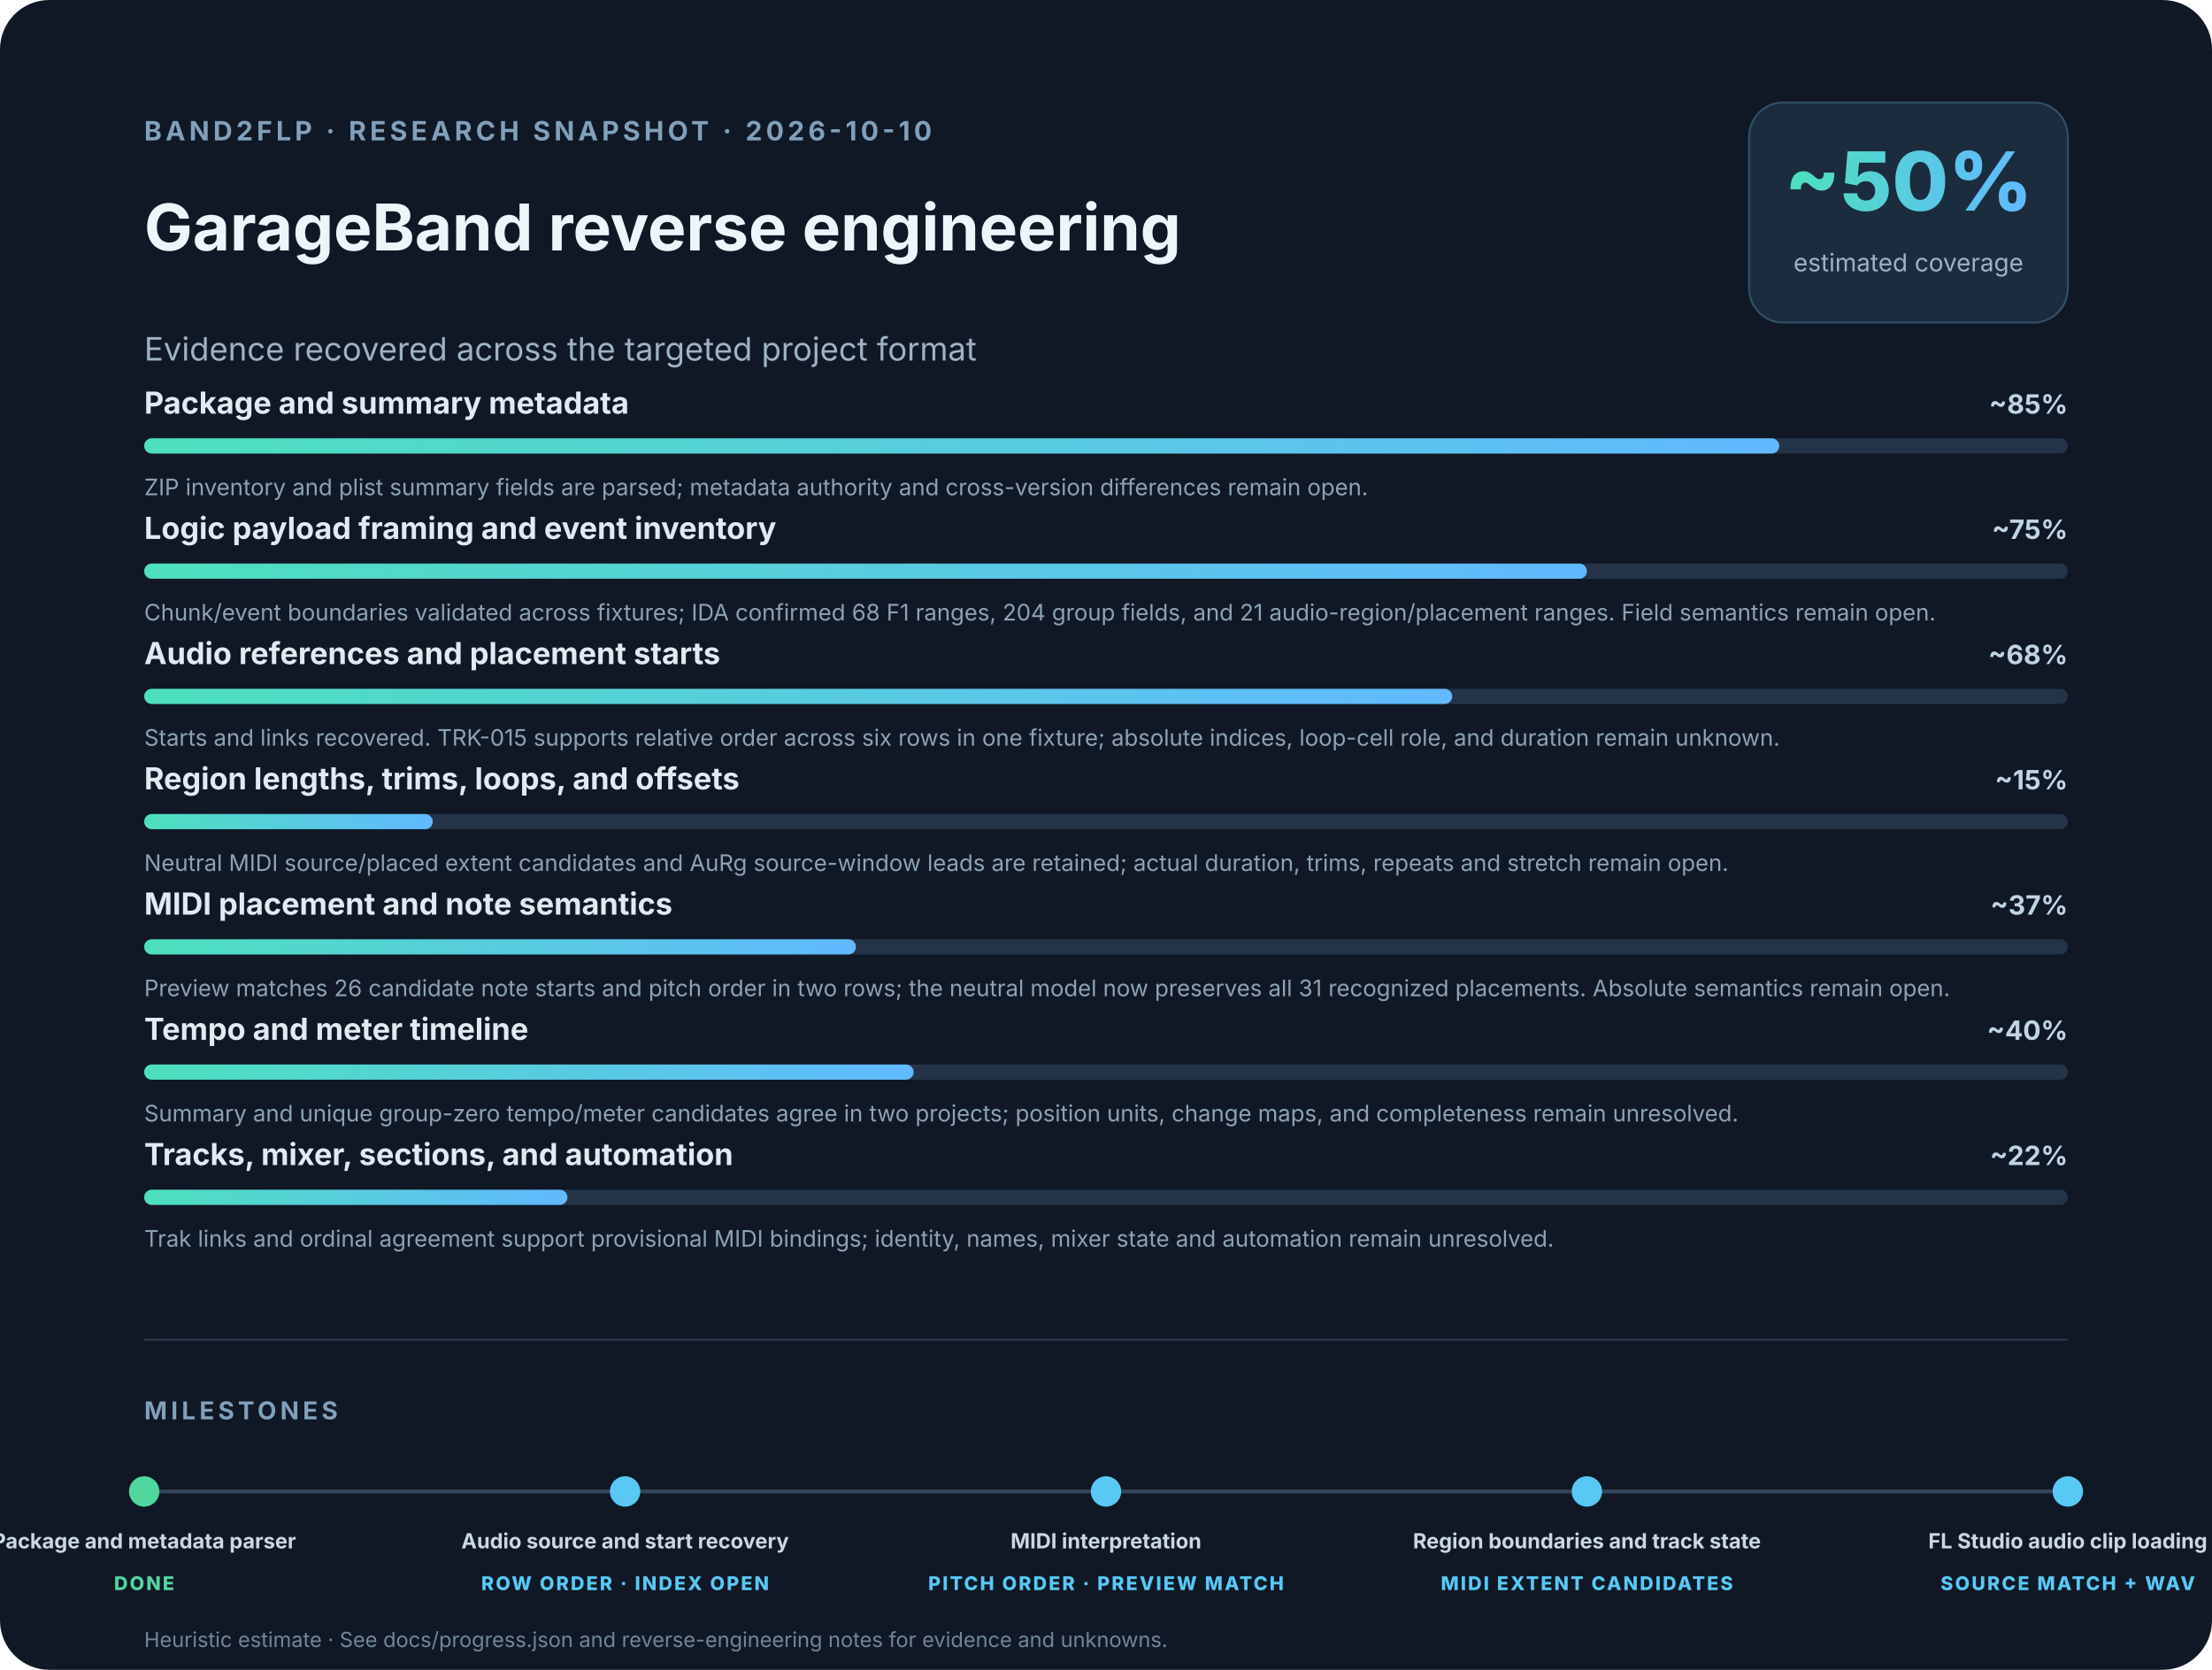
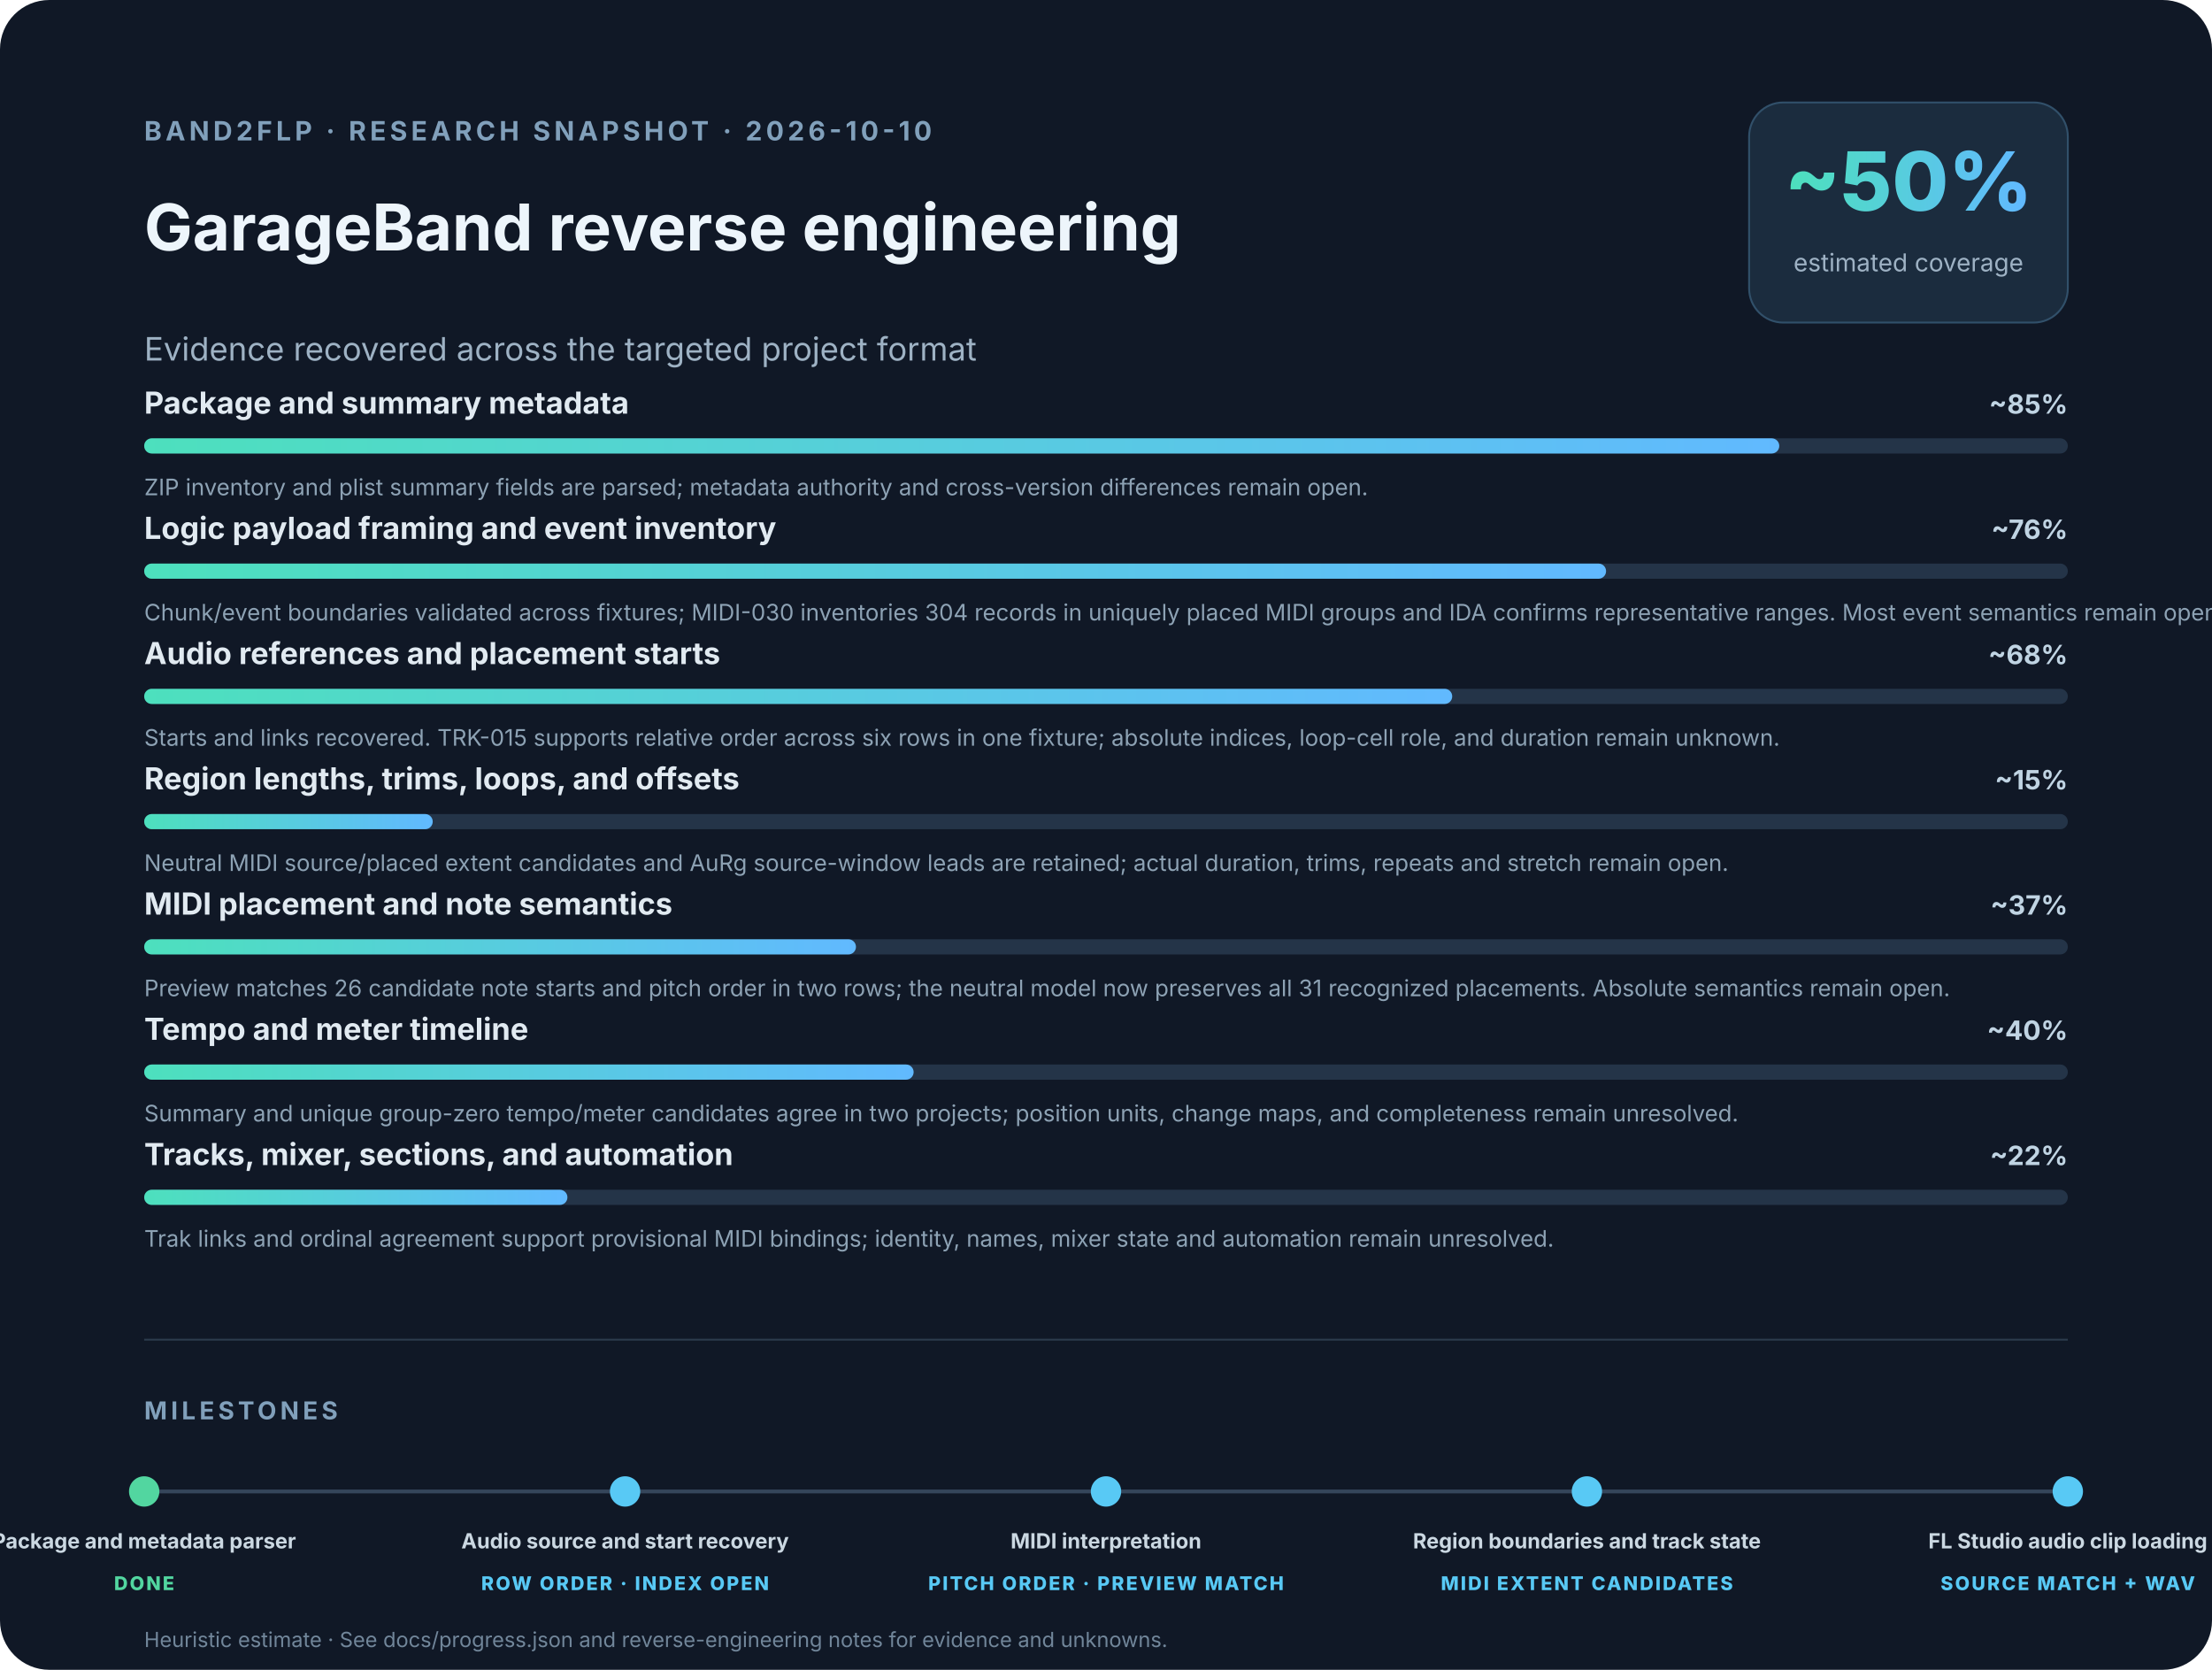
<svg xmlns="http://www.w3.org/2000/svg" viewBox="0 0 1166 880" role="img" aria-labelledby="title desc">
  <defs>
    <linearGradient id="accent" x1="0" x2="1">
      <stop offset="0" stop-color="#4de0bd" />
      <stop offset="1" stop-color="#61b9ff" />
    </linearGradient>
  </defs>
  <rect width="1166" height="880" rx="26" fill="#101826" />
  <text x="76" y="74" class="eyebrow">BAND2FLP · RESEARCH SNAPSHOT · 2026-10-10</text>
  <text x="76" y="132" class="headline">GarageBand reverse engineering</text>
  <text x="76" y="190" class="subhead">Evidence recovered across the targeted project format</text>
  <rect x="922" y="54" width="168" height="116" rx="18" fill="#1b2c3e" stroke="#31506a" />
  <text x="1006" y="111" class="big-pct" text-anchor="middle">~50%</text>
  <text x="1006" y="143" class="small" text-anchor="middle">estimated coverage</text>
  <text x="76" y="218" class="row-title">Package and summary metadata</text>
  <text x="1090" y="218" class="row-pct" text-anchor="end">~85%</text>
  <rect x="76" y="231" width="1014" height="8" rx="4" class="bar-bg" />
  <rect x="76" y="231" width="861.9" height="8" rx="4" class="bar-fill" />
  <text x="76" y="261" class="row-note">ZIP inventory and plist summary fields are parsed; metadata authority and cross-version differences remain open.</text>
  <text x="76" y="284" class="row-title">Logic payload framing and event inventory</text>
-   <text x="1090" y="284" class="row-pct" text-anchor="end">~75%</text>
+   <text x="1090" y="284" class="row-pct" text-anchor="end">~76%</text>
  <rect x="76" y="297" width="1014" height="8" rx="4" class="bar-bg" />
-   <rect x="76" y="297" width="760.5" height="8" rx="4" class="bar-fill" />
-   <text x="76" y="327" class="row-note">Chunk/event boundaries validated across fixtures; IDA confirmed 68 F1 ranges, 204 group fields, and 21 audio-region/placement ranges. Field semantics remain open.</text>
+   <rect x="76" y="297" width="770.6" height="8" rx="4" class="bar-fill" />
+   <text x="76" y="327" class="row-note">Chunk/event boundaries validated across fixtures; MIDI-030 inventories 304 records in uniquely placed MIDI groups and IDA confirms representative ranges. Most event semantics remain open.</text>
  <text x="76" y="350" class="row-title">Audio references and placement starts</text>
  <text x="1090" y="350" class="row-pct" text-anchor="end">~68%</text>
  <rect x="76" y="363" width="1014" height="8" rx="4" class="bar-bg" />
  <rect x="76" y="363" width="689.5" height="8" rx="4" class="bar-fill" />
  <text x="76" y="393" class="row-note">Starts and links recovered. TRK-015 supports relative order across six rows in one fixture; absolute indices, loop-cell role, and duration remain unknown.</text>
  <text x="76" y="416" class="row-title">Region lengths, trims, loops, and offsets</text>
  <text x="1090" y="416" class="row-pct" text-anchor="end">~15%</text>
  <rect x="76" y="429" width="1014" height="8" rx="4" class="bar-bg" />
  <rect x="76" y="429" width="152.1" height="8" rx="4" class="bar-fill" />
  <text x="76" y="459" class="row-note">Neutral MIDI source/placed extent candidates and AuRg source-window leads are retained; actual duration, trims, repeats and stretch remain open.</text>
  <text x="76" y="482" class="row-title">MIDI placement and note semantics</text>
  <text x="1090" y="482" class="row-pct" text-anchor="end">~37%</text>
  <rect x="76" y="495" width="1014" height="8" rx="4" class="bar-bg" />
  <rect x="76" y="495" width="375.2" height="8" rx="4" class="bar-fill" />
  <text x="76" y="525" class="row-note">Preview matches 26 candidate note starts and pitch order in two rows; the neutral model now preserves all 31 recognized placements. Absolute semantics remain open.</text>
  <text x="76" y="548" class="row-title">Tempo and meter timeline</text>
  <text x="1090" y="548" class="row-pct" text-anchor="end">~40%</text>
  <rect x="76" y="561" width="1014" height="8" rx="4" class="bar-bg" />
  <rect x="76" y="561" width="405.6" height="8" rx="4" class="bar-fill" />
  <text x="76" y="591" class="row-note">Summary and unique group-zero tempo/meter candidates agree in two projects; position units, change maps, and completeness remain unresolved.</text>
  <text x="76" y="614" class="row-title">Tracks, mixer, sections, and automation</text>
  <text x="1090" y="614" class="row-pct" text-anchor="end">~22%</text>
  <rect x="76" y="627" width="1014" height="8" rx="4" class="bar-bg" />
  <rect x="76" y="627" width="223.1" height="8" rx="4" class="bar-fill" />
  <text x="76" y="657" class="row-note">Trak links and ordinal agreement support provisional MIDI bindings; identity, names, mixer state and automation remain unresolved.</text>
  <line x1="76" y1="706" x2="1090" y2="706" stroke="#2b3a4b" />
  <text x="76" y="748" class="section">MILESTONES</text>
  <line x1="76" y1="786" x2="1090" y2="786" stroke="#35465b" stroke-width="2" />
  <circle cx="76.0" cy="786" r="8" fill="#52d6a0" />
  <text x="76.0" y="816" class="milestone-name" text-anchor="middle">Package and metadata parser</text>
  <text x="76.0" y="838" class="milestone-state" text-anchor="middle" fill="#52d6a0">DONE</text>
  <circle cx="329.5" cy="786" r="8" fill="#58c9f5" />
  <text x="329.5" y="816" class="milestone-name" text-anchor="middle">Audio source and start recovery</text>
  <text x="329.5" y="838" class="milestone-state" text-anchor="middle" fill="#58c9f5">ROW ORDER · INDEX OPEN</text>
  <circle cx="583.0" cy="786" r="8" fill="#58c9f5" />
  <text x="583.0" y="816" class="milestone-name" text-anchor="middle">MIDI interpretation</text>
  <text x="583.0" y="838" class="milestone-state" text-anchor="middle" fill="#58c9f5">PITCH ORDER · PREVIEW MATCH</text>
  <circle cx="836.5" cy="786" r="8" fill="#58c9f5" />
  <text x="836.5" y="816" class="milestone-name" text-anchor="middle">Region boundaries and track state</text>
  <text x="836.5" y="838" class="milestone-state" text-anchor="middle" fill="#58c9f5">MIDI EXTENT CANDIDATES</text>
  <circle cx="1090.0" cy="786" r="8" fill="#58c9f5" />
  <text x="1090.0" y="816" class="milestone-name" text-anchor="middle">FL Studio audio clip loading</text>
  <text x="1090.0" y="838" class="milestone-state" text-anchor="middle" fill="#58c9f5">SOURCE MATCH + WAV</text>
  <text x="76" y="868" class="footer">Heuristic estimate · See docs/progress.json and reverse-engineering notes for evidence and unknowns.</text>
  <style>
text { font-family: Inter, Segoe UI, Arial, sans-serif; }
.eyebrow { fill:#81a0bb; font-size:14px; font-weight:700; letter-spacing:2px; }
.headline { fill:#edf5fb; font-size:34px; font-weight:700; }
.subhead { fill:#9eb2c4; font-size:17px; }
.big-pct { fill:url(#accent); font-size:43px; font-weight:800; }
.small { fill:#9eb2c4; font-size:13px; }
.row-title { fill:#e1eaf1; font-size:16px; font-weight:650; }
.row-pct { fill:#c0d4e3; font-size:14px; font-weight:700; }
.bar-bg { fill:#243448; } .bar-fill { fill:url(#accent); }
.row-note { fill:#8da2b4; font-size:12px; }
.section { fill:#81a0bb; font-size:13px; font-weight:700; letter-spacing:2px; }
.milestone-name { fill:#cbd8e2; font-size:11px; font-weight:650; }
.milestone-state { font-size:10px; font-weight:800; letter-spacing:1px; }
.footer { fill:#71869a; font-size:11px; }
</style>
</svg>
